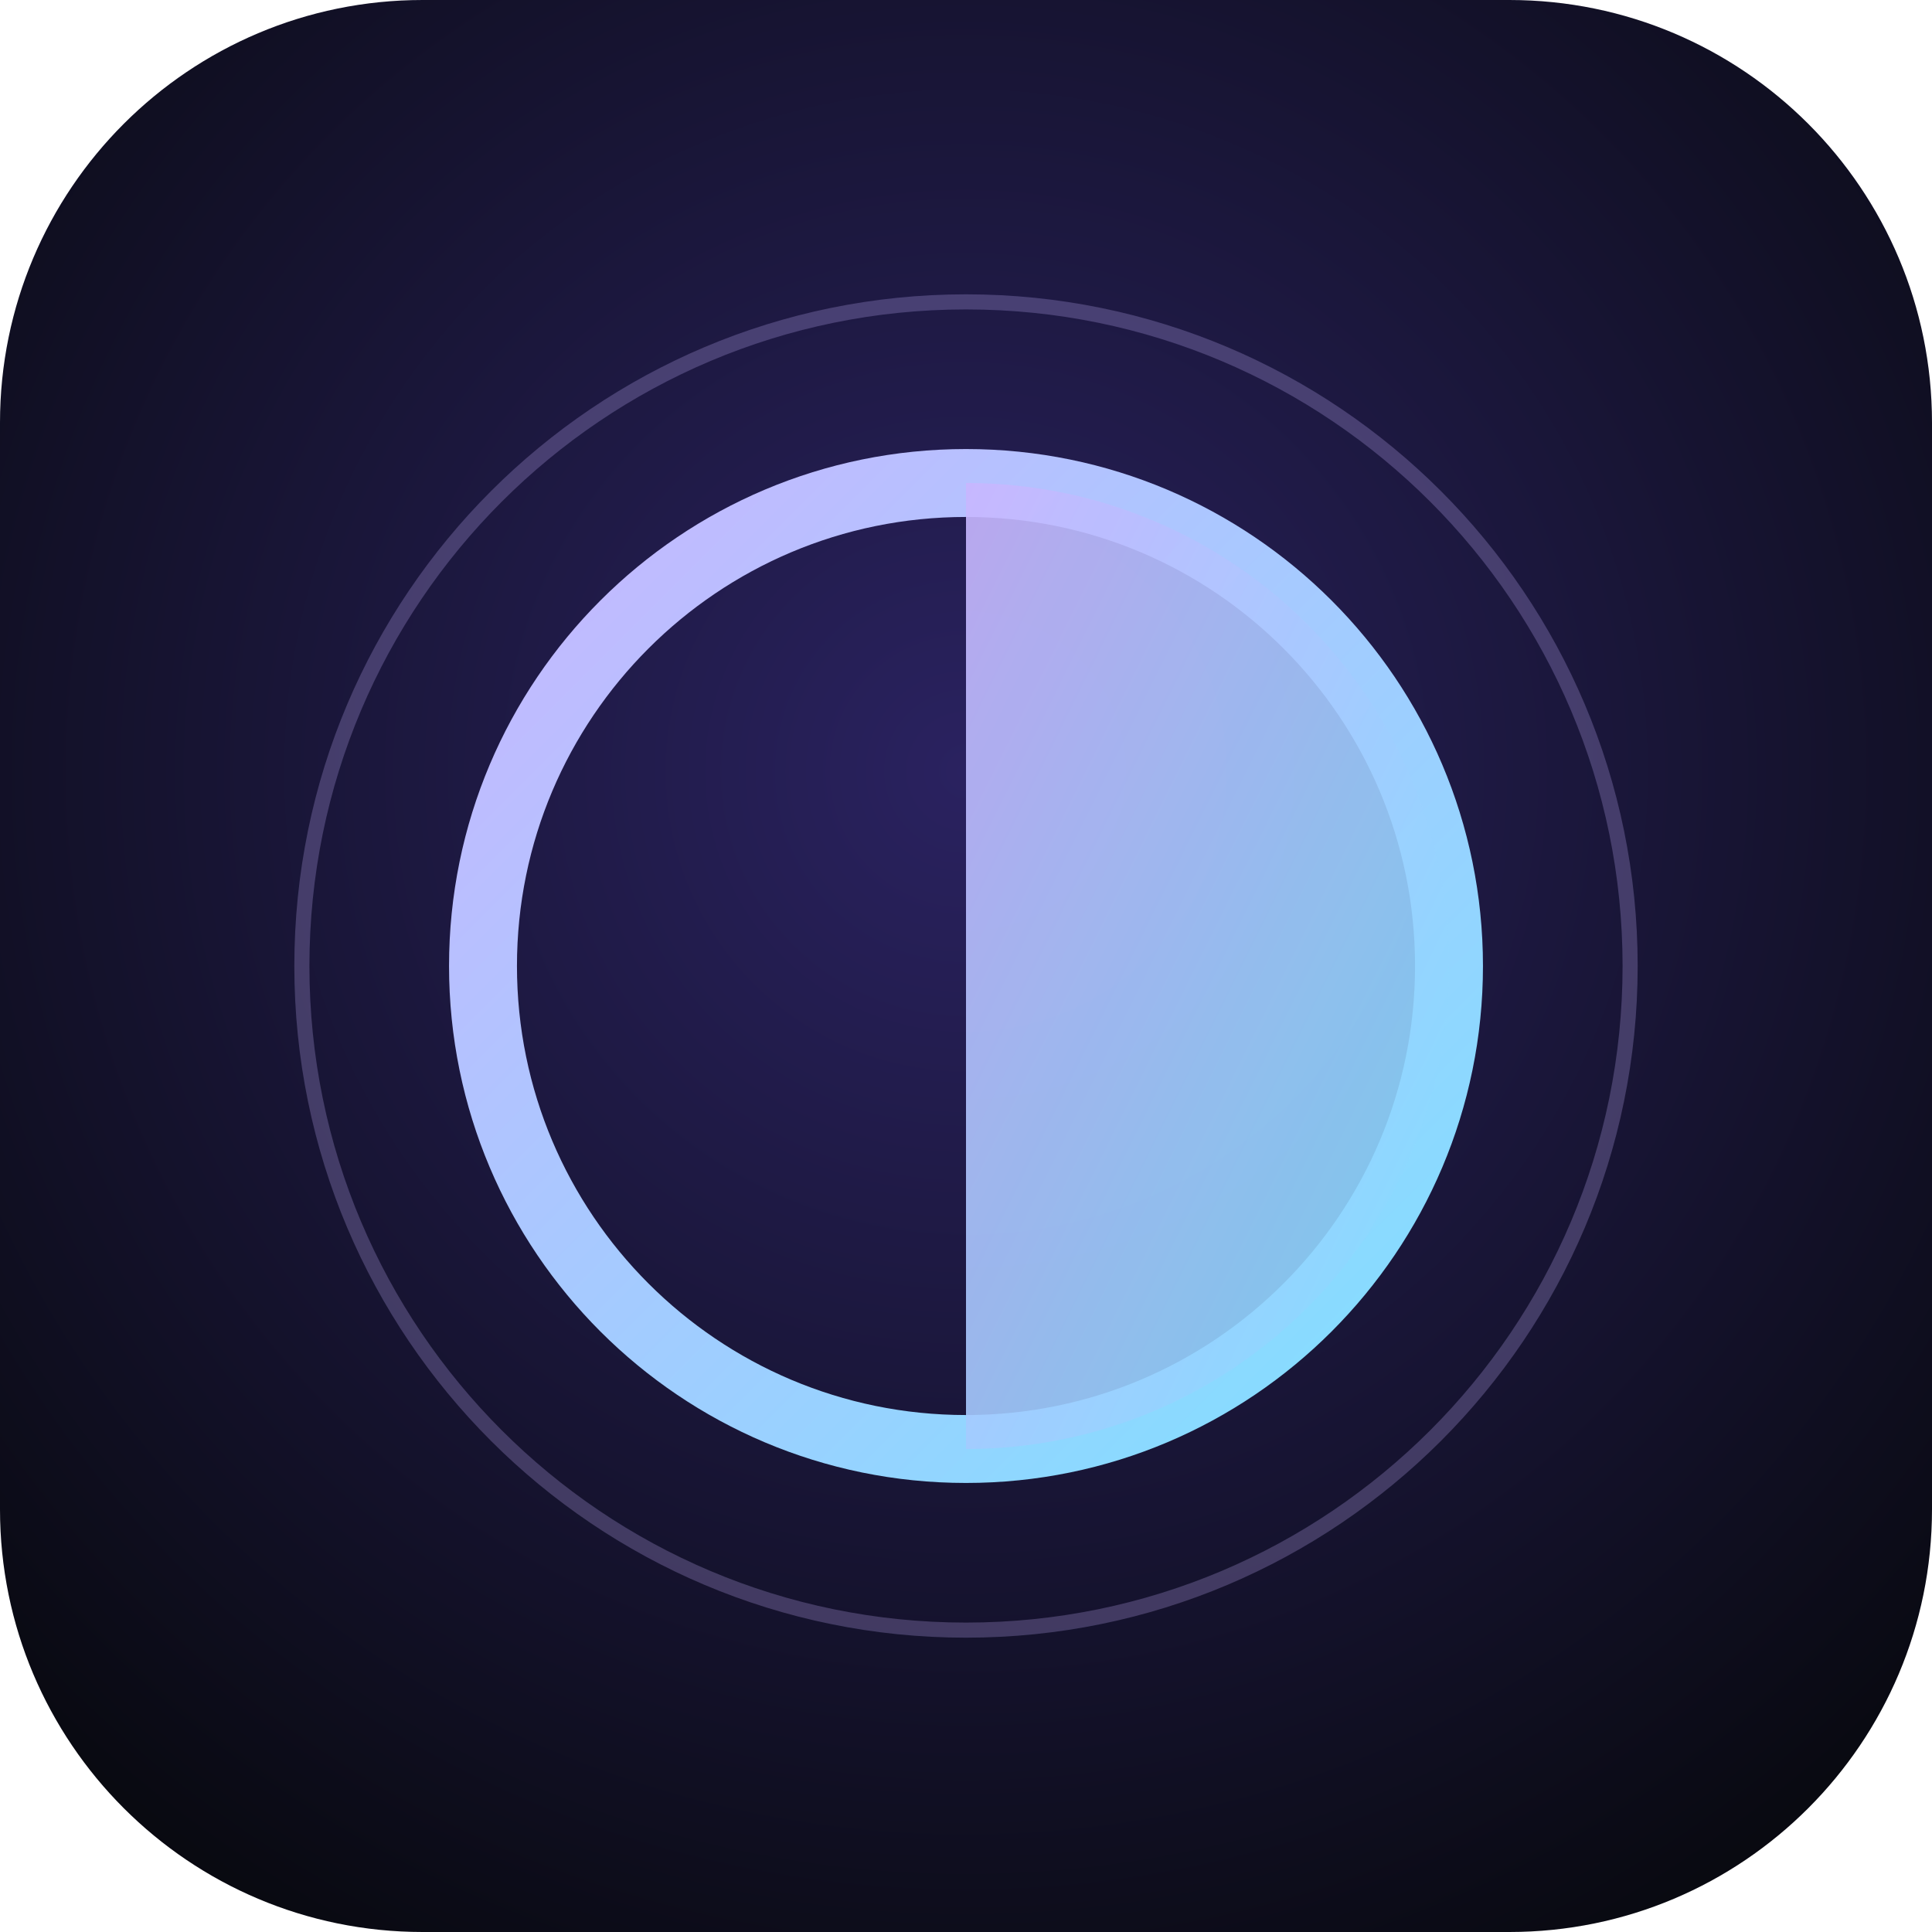
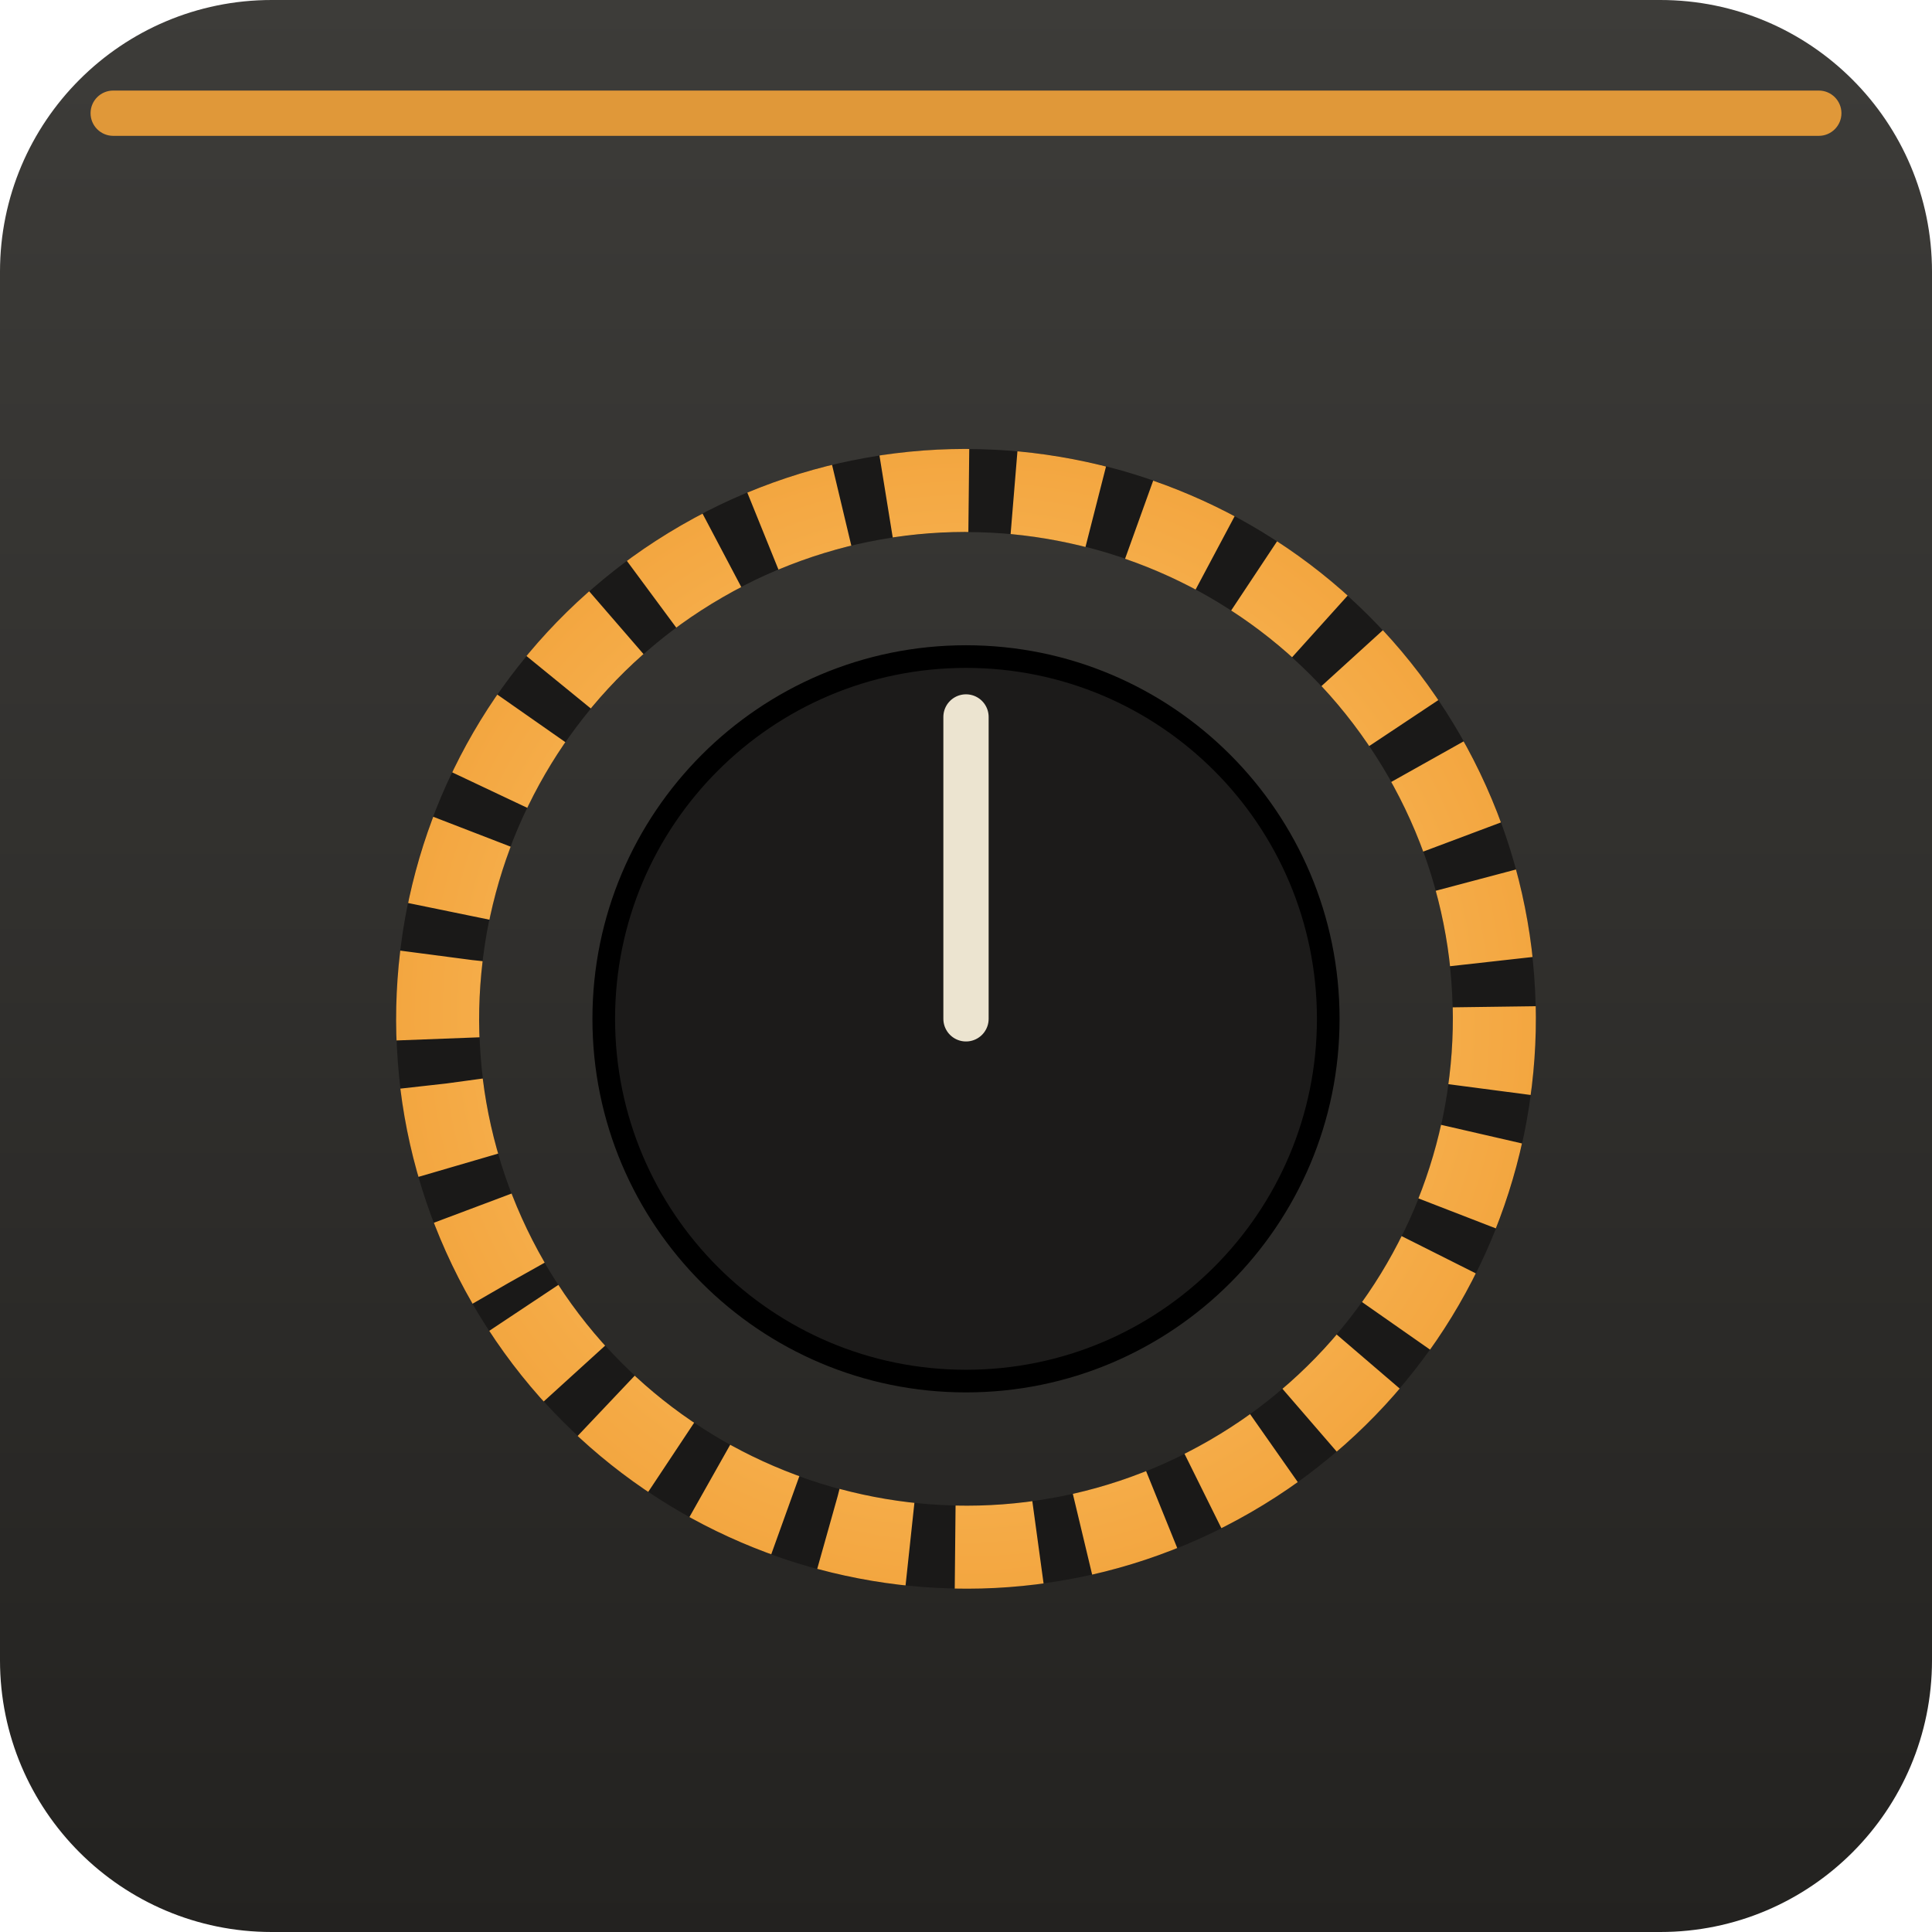
<svg xmlns="http://www.w3.org/2000/svg" viewBox="0 0 512 512">
  <defs>
-     <radialGradient id="g" cx="50%" cy="40%" r="70%">
-       <stop offset="0" stop-color="#2a2260" />
-       <stop offset="1" stop-color="#08090f" />
+     <linearGradient id="p" x1="0" y1="0" x2="0" y2="1">
+       <stop offset="0" stop-color="#3d3c39" />
+       <stop offset="1" stop-color="#232220" />
+     </linearGradient>
+     <radialGradient id="l" cx="50%" cy="50%" r="60%">
+       <stop offset="0" stop-color="#ffcf7a" />
+       <stop offset="1" stop-color="#f2a23a" />
    </radialGradient>
-     <linearGradient id="m" x1="0" y1="0" x2="1" y2="1">
-       <stop offset="0" stop-color="#c9b6ff" />
-       <stop offset="1" stop-color="#7fe0ff" />
-     </linearGradient>
  </defs>
-   <rect width="512" height="512" rx="112" fill="url(#g)" />
-   <circle cx="256" cy="256" r="128" fill="none" stroke="url(#m)" stroke-width="18" />
-   <path d="M256 128 A128 128 0 0 1 256 384 Z" fill="url(#m)" opacity=".9" />
-   <circle cx="256" cy="256" r="176" fill="none" stroke="#c9b6ff" stroke-opacity=".25" stroke-width="4" />
+   <rect width="512" height="512" rx="72" fill="url(#p)" />
+   <rect x="24" y="24" width="464" height="12" rx="6" fill="#f2a23a" opacity=".9" />
+   <circle cx="256" cy="270" r="140" fill="none" stroke="#1a1918" stroke-width="22" />
+   <circle cx="256" cy="270" r="140" fill="none" stroke="url(#l)" stroke-width="22" stroke-dasharray="30 16" transform="rotate(-210 256 270)" pathLength="880" stroke-linecap="butt" style="stroke-dasharray:22 12" />
+   <circle cx="256" cy="270" r="96" fill="#1c1b1a" stroke="#000" stroke-width="6" />
+   <path d="M256 270 L256 190" stroke="#ece4d0" stroke-width="12" stroke-linecap="round" />
</svg>
